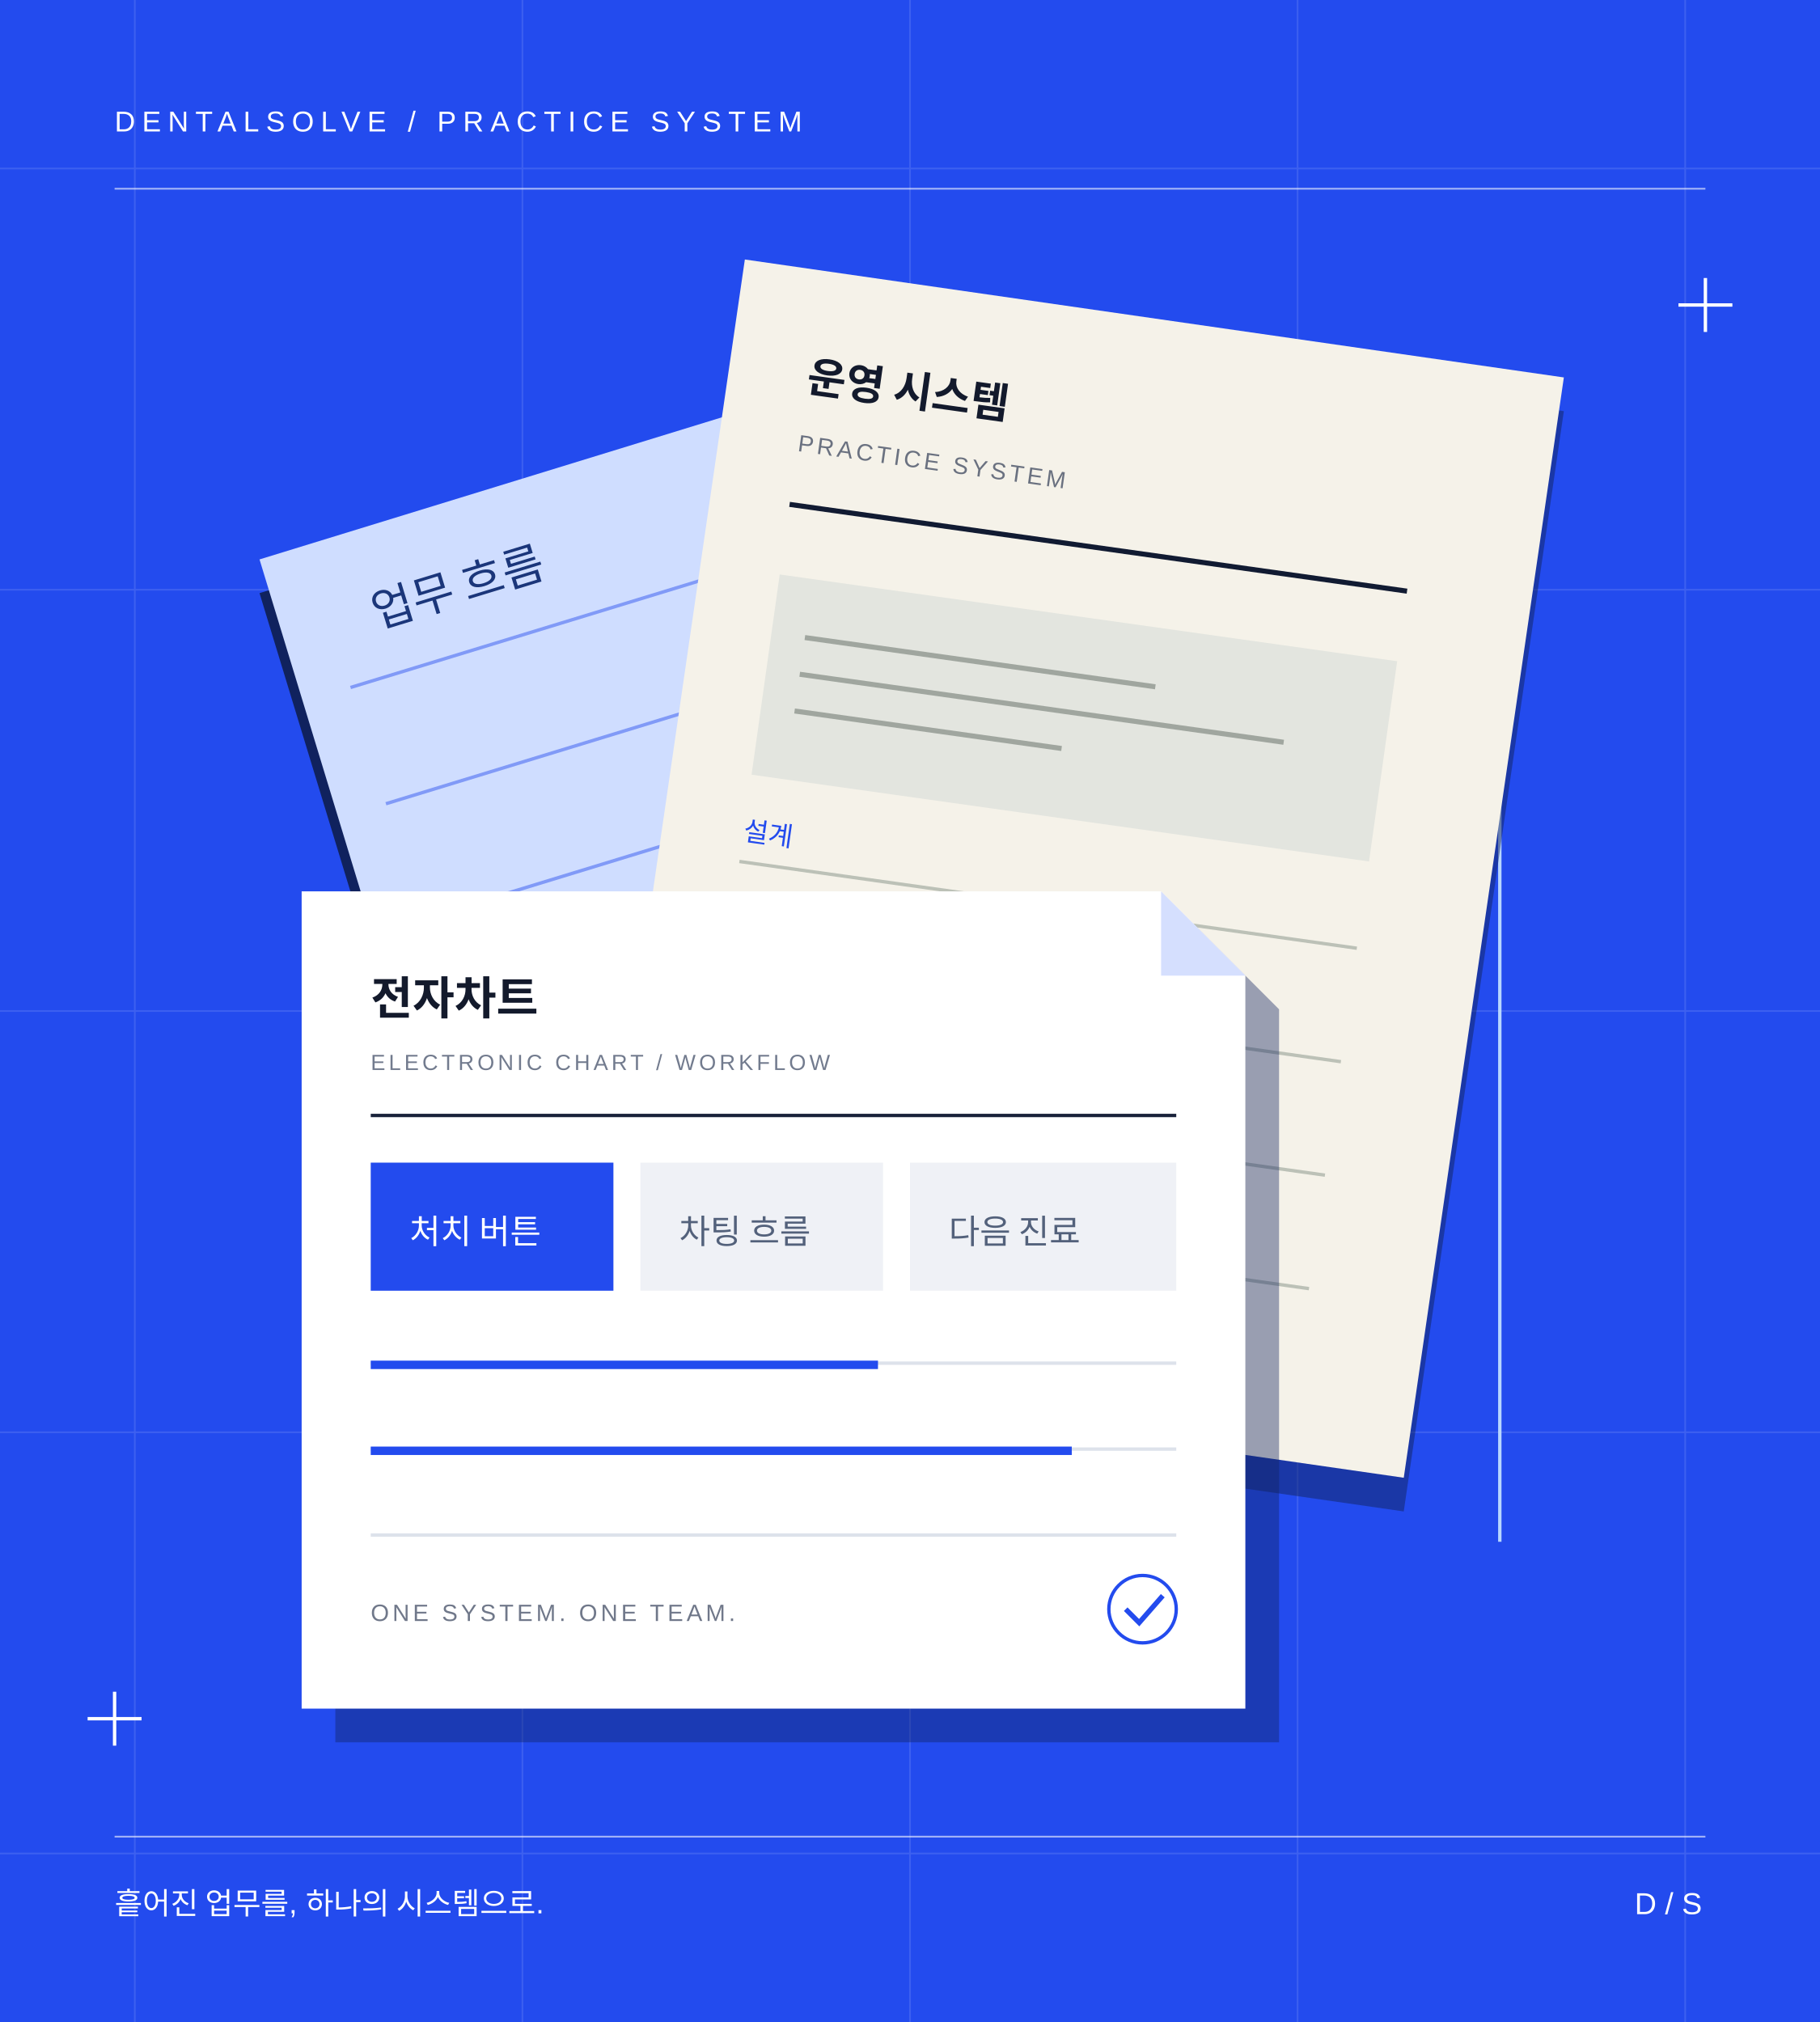
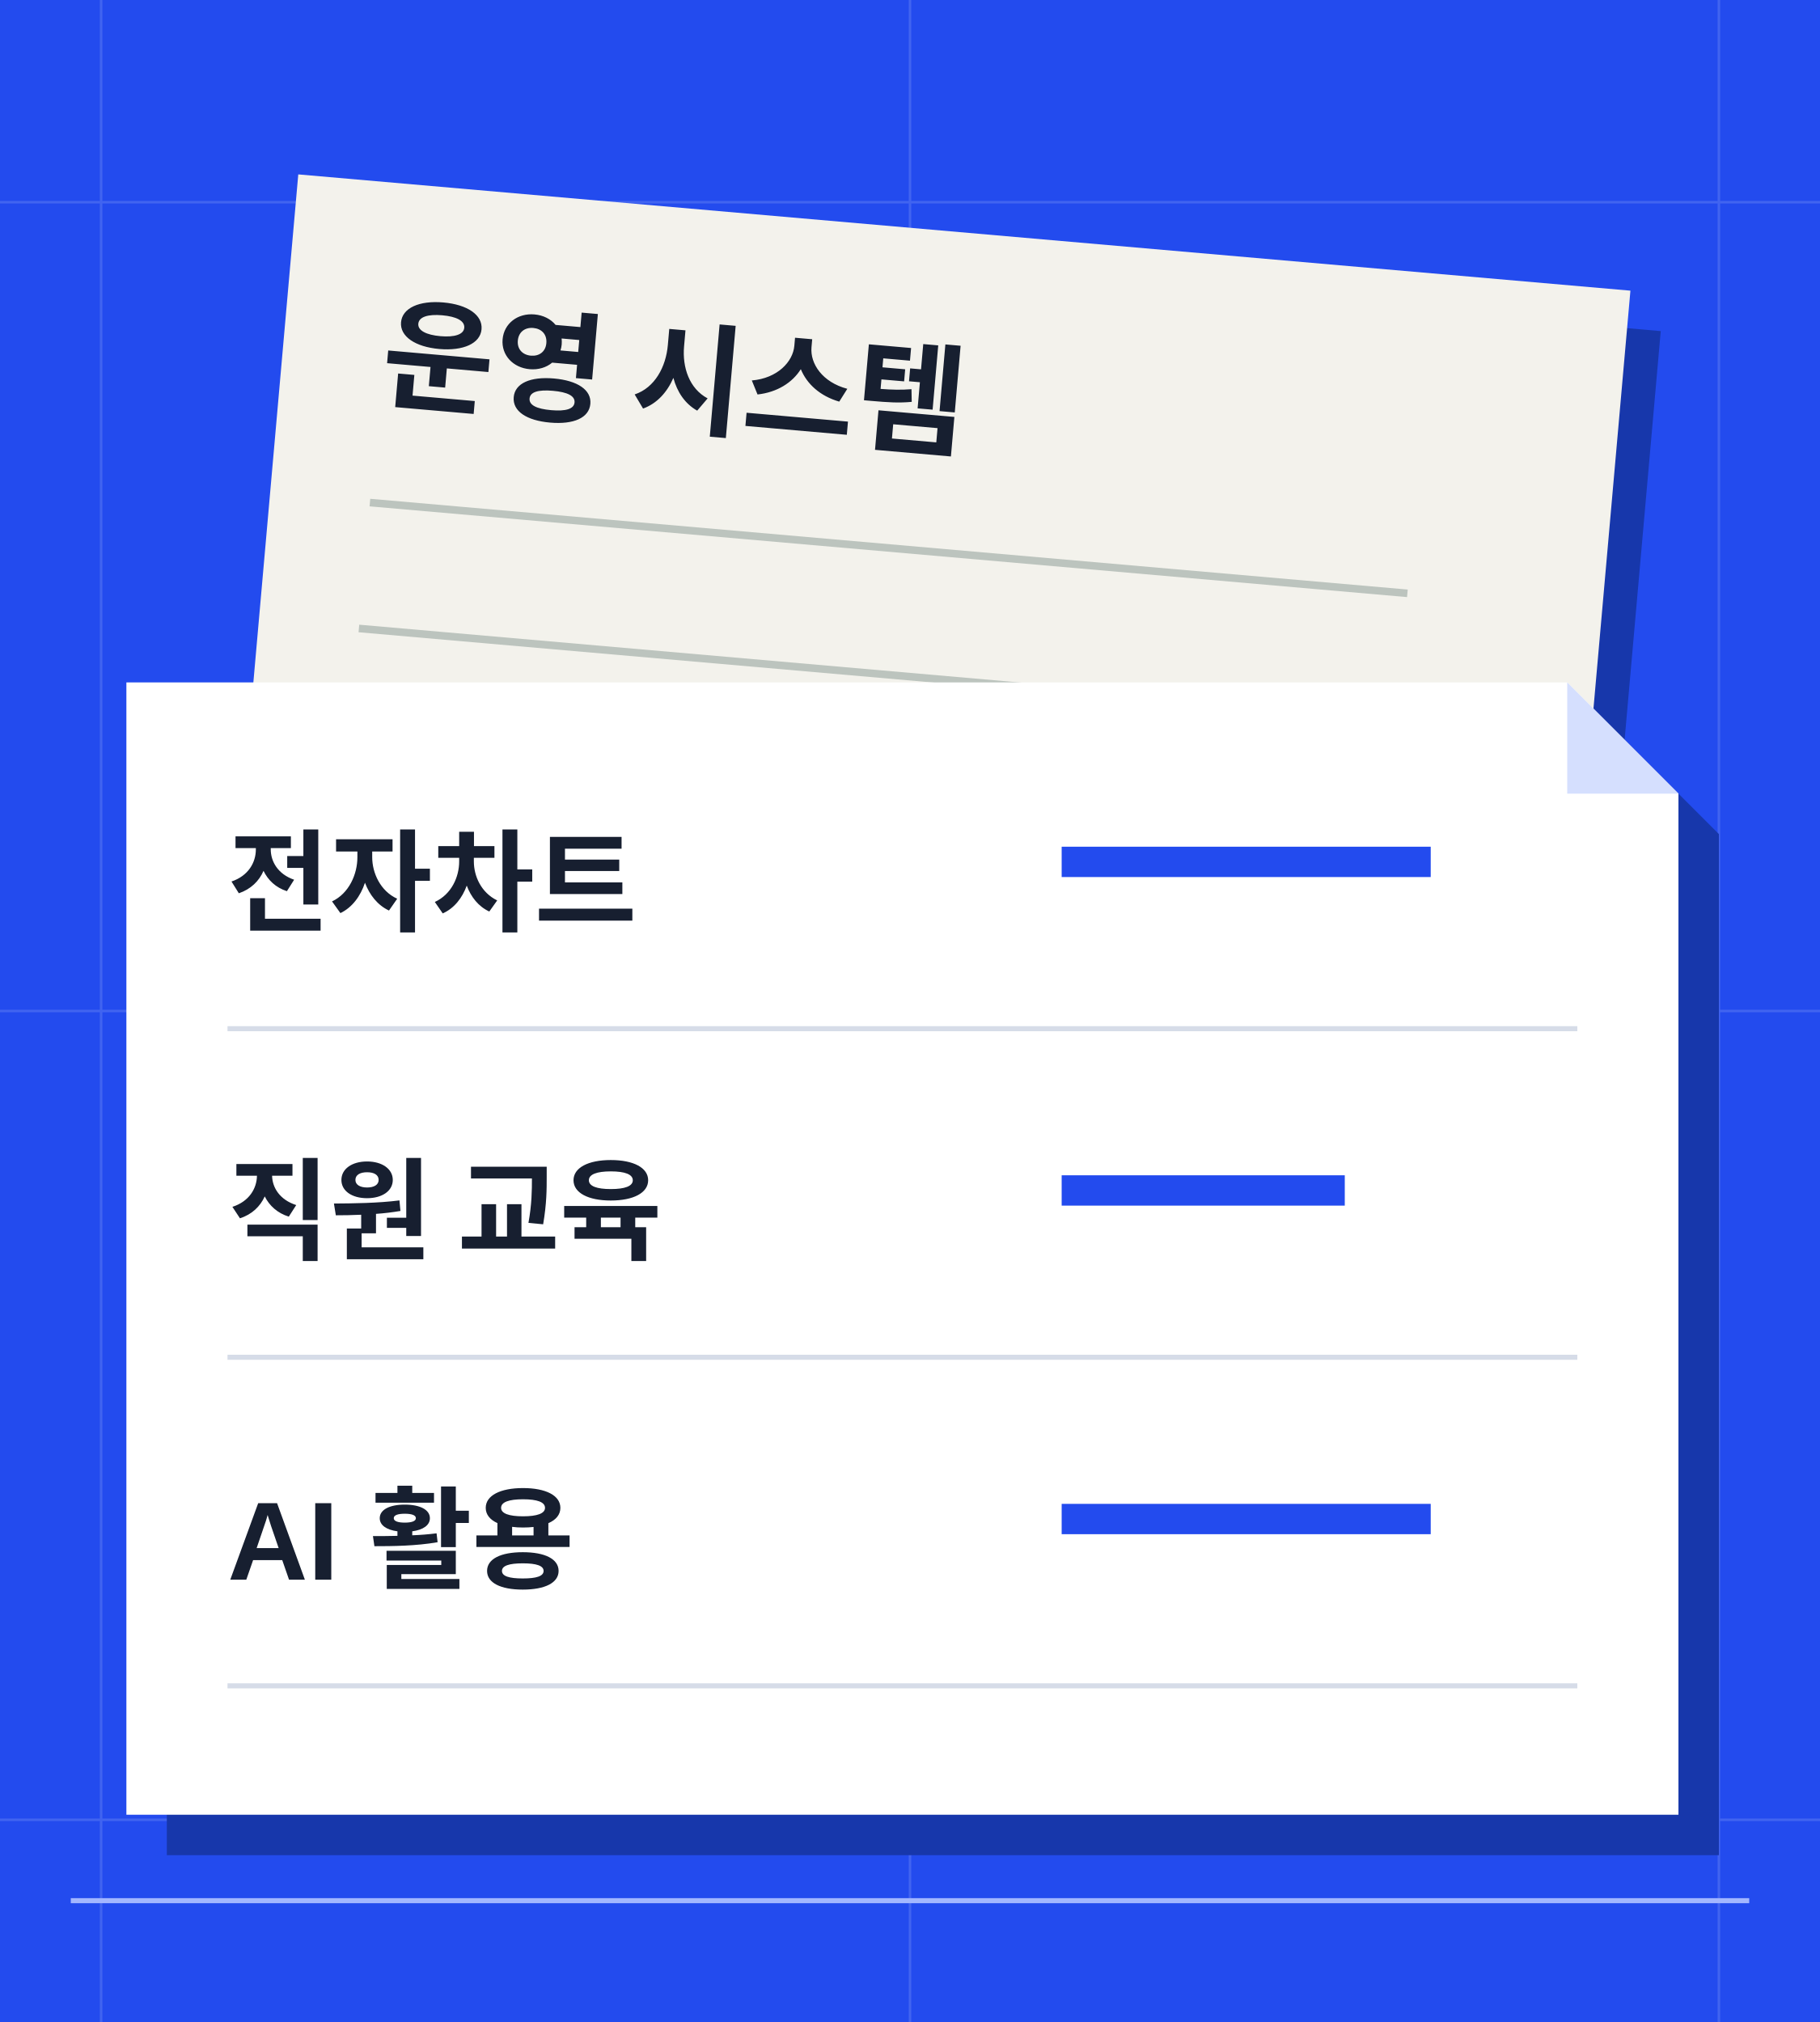
- <svg xmlns="http://www.w3.org/2000/svg" width="1080" height="1200" viewBox="0 0 1080 1200" fill="none">
+ <svg xmlns="http://www.w3.org/2000/svg" width="1080" height="1200" viewBox="0 0 720 800" fill="none">
  <style>
- text{font-family:Arial,'Apple SD Gothic Neo','Malgun Gothic',sans-serif}.sheet-a{animation:sheetA 4.6s cubic-bezier(.2,.7,.2,1) both}.sheet-b{animation:sheetB 4.6s cubic-bezier(.2,.7,.2,1) both}.sheet-c{animation:sheetC 4.6s cubic-bezier(.2,.7,.2,1) both}.trace{stroke-dasharray:1000;stroke-dashoffset:1000;animation:trace 3s .4s ease-out forwards}.rule{transform-box:fill-box;transform-origin:left;animation:rule 1.3s 1.6s both}
- @keyframes sheetA{0%{transform:translate(-60px,50px) rotate(-5deg);opacity:.4}50%,100%{transform:translate(0,0);opacity:1}}
- @keyframes sheetB{0%{transform:translate(120px,-90px) rotate(5deg);opacity:.3}65%,100%{transform:translate(0,0);opacity:1}}
- @keyframes sheetC{0%{transform:translate(70px,130px);opacity:0}75%,100%{transform:translate(0,0);opacity:1}}
- @keyframes trace{to{stroke-dashoffset:0}}@keyframes rule{from{transform:scaleX(0)}to{transform:scaleX(1)}}
- @media(prefers-reduced-motion:reduce){*{animation:none!important}.trace{stroke-dashoffset:0}}
+ text{font-family:Arial,'Apple SD Gothic Neo','Malgun Gothic',sans-serif}.sheet-a{animation:back 4.6s cubic-bezier(.2,.7,.2,1) both}.sheet-c{animation:front 4.6s cubic-bezier(.2,.7,.2,1) both}.trace{stroke-dasharray:1000;stroke-dashoffset:1000;animation:trace 2s 1.2s forwards}
+ @keyframes back{0%{transform:translate(30px,-30px);opacity:.35}55%,100%{transform:none;opacity:1}}@keyframes front{0%{transform:translate(-35px,65px);opacity:0}75%,100%{transform:none;opacity:1}}@keyframes trace{to{stroke-dashoffset:0}}@media(prefers-reduced-motion:reduce){*{animation:none!important}.trace{stroke-dashoffset:0}}
</style>
-   <rect width="1080" height="1200" fill="#234BEE" />
-   <g stroke="#FFFFFF" stroke-opacity=".12">
-     <path d="M80 0V1200M310 0V1200M540 0V1200M770 0V1200M1000 0V1200M0 100H1080M0 350H1080M0 600H1080M0 850H1080M0 1100H1080" />
-   </g>
-   <text x="68" y="78" fill="#FFF" font-size="17" letter-spacing="4">DENTALSOLVE / PRACTICE SYSTEM</text>
-   <path d="M68 112H1012" stroke="#FFF" stroke-opacity=".6" />
-   <path class="trace" d="M105 740V220H890V1000H145" stroke="#B8D7FF" stroke-width="2" />
+   <rect width="720" height="800" fill="#234BEE" />
+   <path d="M40 0V800M360 0V800M680 0V800M0 80H720M0 400H720M0 720H720" stroke="#FFF" stroke-opacity=".14" />
  <g class="sheet-a">
-     <path d="M154 352L616 210L800 814L338 956Z" fill="#10225E" />
-     <path d="M154 332L616 190L800 794L338 936Z" fill="#CFDDFF" />
-     <path d="M208 408L558 301M229 477L579 370M249 546L599 439M270 615L620 508M291 684L641 577M311 753L661 646" stroke="#234BEE" stroke-opacity=".45" stroke-width="2" />
-     <text x="224" y="373" fill="#1B367A" font-size="27" transform="rotate(-17 224 373)">업무 흐름</text>
-   </g>
-   <g class="sheet-b">
-     <path d="M442 174L928 244L833 897L347 827Z" fill="#12245F" fill-opacity=".5" />
-     <path d="M442 154L928 224L833 877L347 807Z" fill="#F5F2E9" />
-     <g transform="translate(478 232) rotate(8)">
-       <text fill="#131A2C" font-size="25" font-weight="700">운영 시스템</text>
-       <text y="36" fill="#6A7180" font-size="14" letter-spacing="2">PRACTICE SYSTEM</text>
-       <path d="M0 68H370" stroke="#111B32" stroke-width="3" />
-       <rect y="110" width="370" height="120" fill="#E3E5DF" />
-       <path d="M20 145H230M20 167H310M20 189H180" stroke="#A0A69F" stroke-width="3" />
-       <path d="M0 282H370M0 350H370M0 418H370M0 486H370" stroke="#BCC1B7" stroke-width="2" />
-       <text y="269" fill="#234BEE" font-size="16">설계</text>
-       <text y="337" fill="#234BEE" font-size="16">교육</text>
-       <text y="405" fill="#234BEE" font-size="16">현장 적용</text>
+     <path d="M130 85L657 131L612 640L85 594Z" fill="#1737AB" />
+     <path d="M118 69L645 115L600 624L73 578Z" fill="#F3F2EC" />
+     <g transform="translate(150 157) rotate(5)">
+       <text font-size="48" font-weight="700" fill="#171F30">운영 시스템</text>
+       <path d="M0 42H412M0 92H412M0 142H412" stroke="#BCC4BE" stroke-width="3" />
    </g>
  </g>
  <g class="sheet-c">
-     <path d="M199 549H709L759 599V1034H199Z" fill="#10225E" fill-opacity=".4" />
-     <path d="M179 529H689L739 579V1014H179Z" fill="#FFFFFF" />
-     <path d="M689 529V579H739" fill="#D5DFFE" />
-     <text x="220" y="602" fill="#131A2C" font-size="27" font-weight="700">전자차트</text>
-     <text x="220" y="635" fill="#727B8E" font-size="13" letter-spacing="2">ELECTRONIC CHART / WORKFLOW</text>
-     <path d="M220 662H698" stroke="#19223A" stroke-width="2" />
-     <g fill="#EFF1F6">
-       <rect x="220" y="690" width="144" height="76" />
-       <rect x="380" y="690" width="144" height="76" />
-       <rect x="540" y="690" width="158" height="76" />
+     <path d="M66 286H636L680 330V734H66Z" fill="#1737AB" />
+     <path d="M50 270H620L664 314V718H50Z" fill="#FFF" />
+     <path d="M620 270V314H664" fill="#D5DFFE" />
+     <path d="M90 407H624M90 537H624M90 667H624" stroke="#D6DCE8" stroke-width="2" />
+     <g font-size="44" font-weight="700" fill="#171F30">
+       <text x="90" y="365">전자차트</text>
+       <text x="90" y="495">직원 교육</text>
+       <text x="90" y="625">AI 활용</text>
    </g>
-     <rect x="220" y="690" width="144" height="76" fill="#234BEE" />
-     <text x="243" y="738" fill="#FFFFFF" font-size="20">처치 버튼</text>
-     <text x="403" y="738" fill="#53617B" font-size="20">차팅 흐름</text>
-     <text x="563" y="738" fill="#53617B" font-size="20">다음 진료</text>
-     <path d="M220 809H698M220 860H698M220 911H698" stroke="#DDE2EB" stroke-width="2" />
-     <path class="rule" d="M220 810H521" stroke="#234BEE" stroke-width="5" />
-     <path class="rule" d="M220 861H636" stroke="#234BEE" stroke-width="5" />
-     <circle cx="678" cy="955" r="20" stroke="#234BEE" stroke-width="2" />
-     <path d="M668 955L676 963L690 947" stroke="#234BEE" stroke-width="3" />
-     <text x="220" y="962" fill="#70788A" font-size="14" letter-spacing="2">ONE SYSTEM. ONE TEAM.</text>
+     <g fill="#234BEE">
+       <rect x="420" y="335" width="146" height="12" />
+       <rect x="420" y="465" width="112" height="12" />
+       <rect x="420" y="595" width="146" height="12" />
+     </g>
+     <path class="trace" d="M598 350V610M586 598L598 610L610 598" stroke="#234BEE" stroke-width="4" />
  </g>
-   <path d="M68 1090H1012" stroke="#FFF" stroke-opacity=".6" />
-   <text x="68" y="1136" fill="#FFFFFF" font-size="18">흩어진 업무를, 하나의 시스템으로.</text>
-   <text x="1010" y="1136" fill="#FFFFFF" font-size="18" text-anchor="end">D / S</text>
-   <g stroke="#FFF" stroke-width="2">
-     <path d="M1012 165V197M996 181H1028M68 1004V1036M52 1020H84" />
-   </g>
+   <path d="M28 752H692" stroke="#A3B7FF" stroke-width="2" />
</svg>
